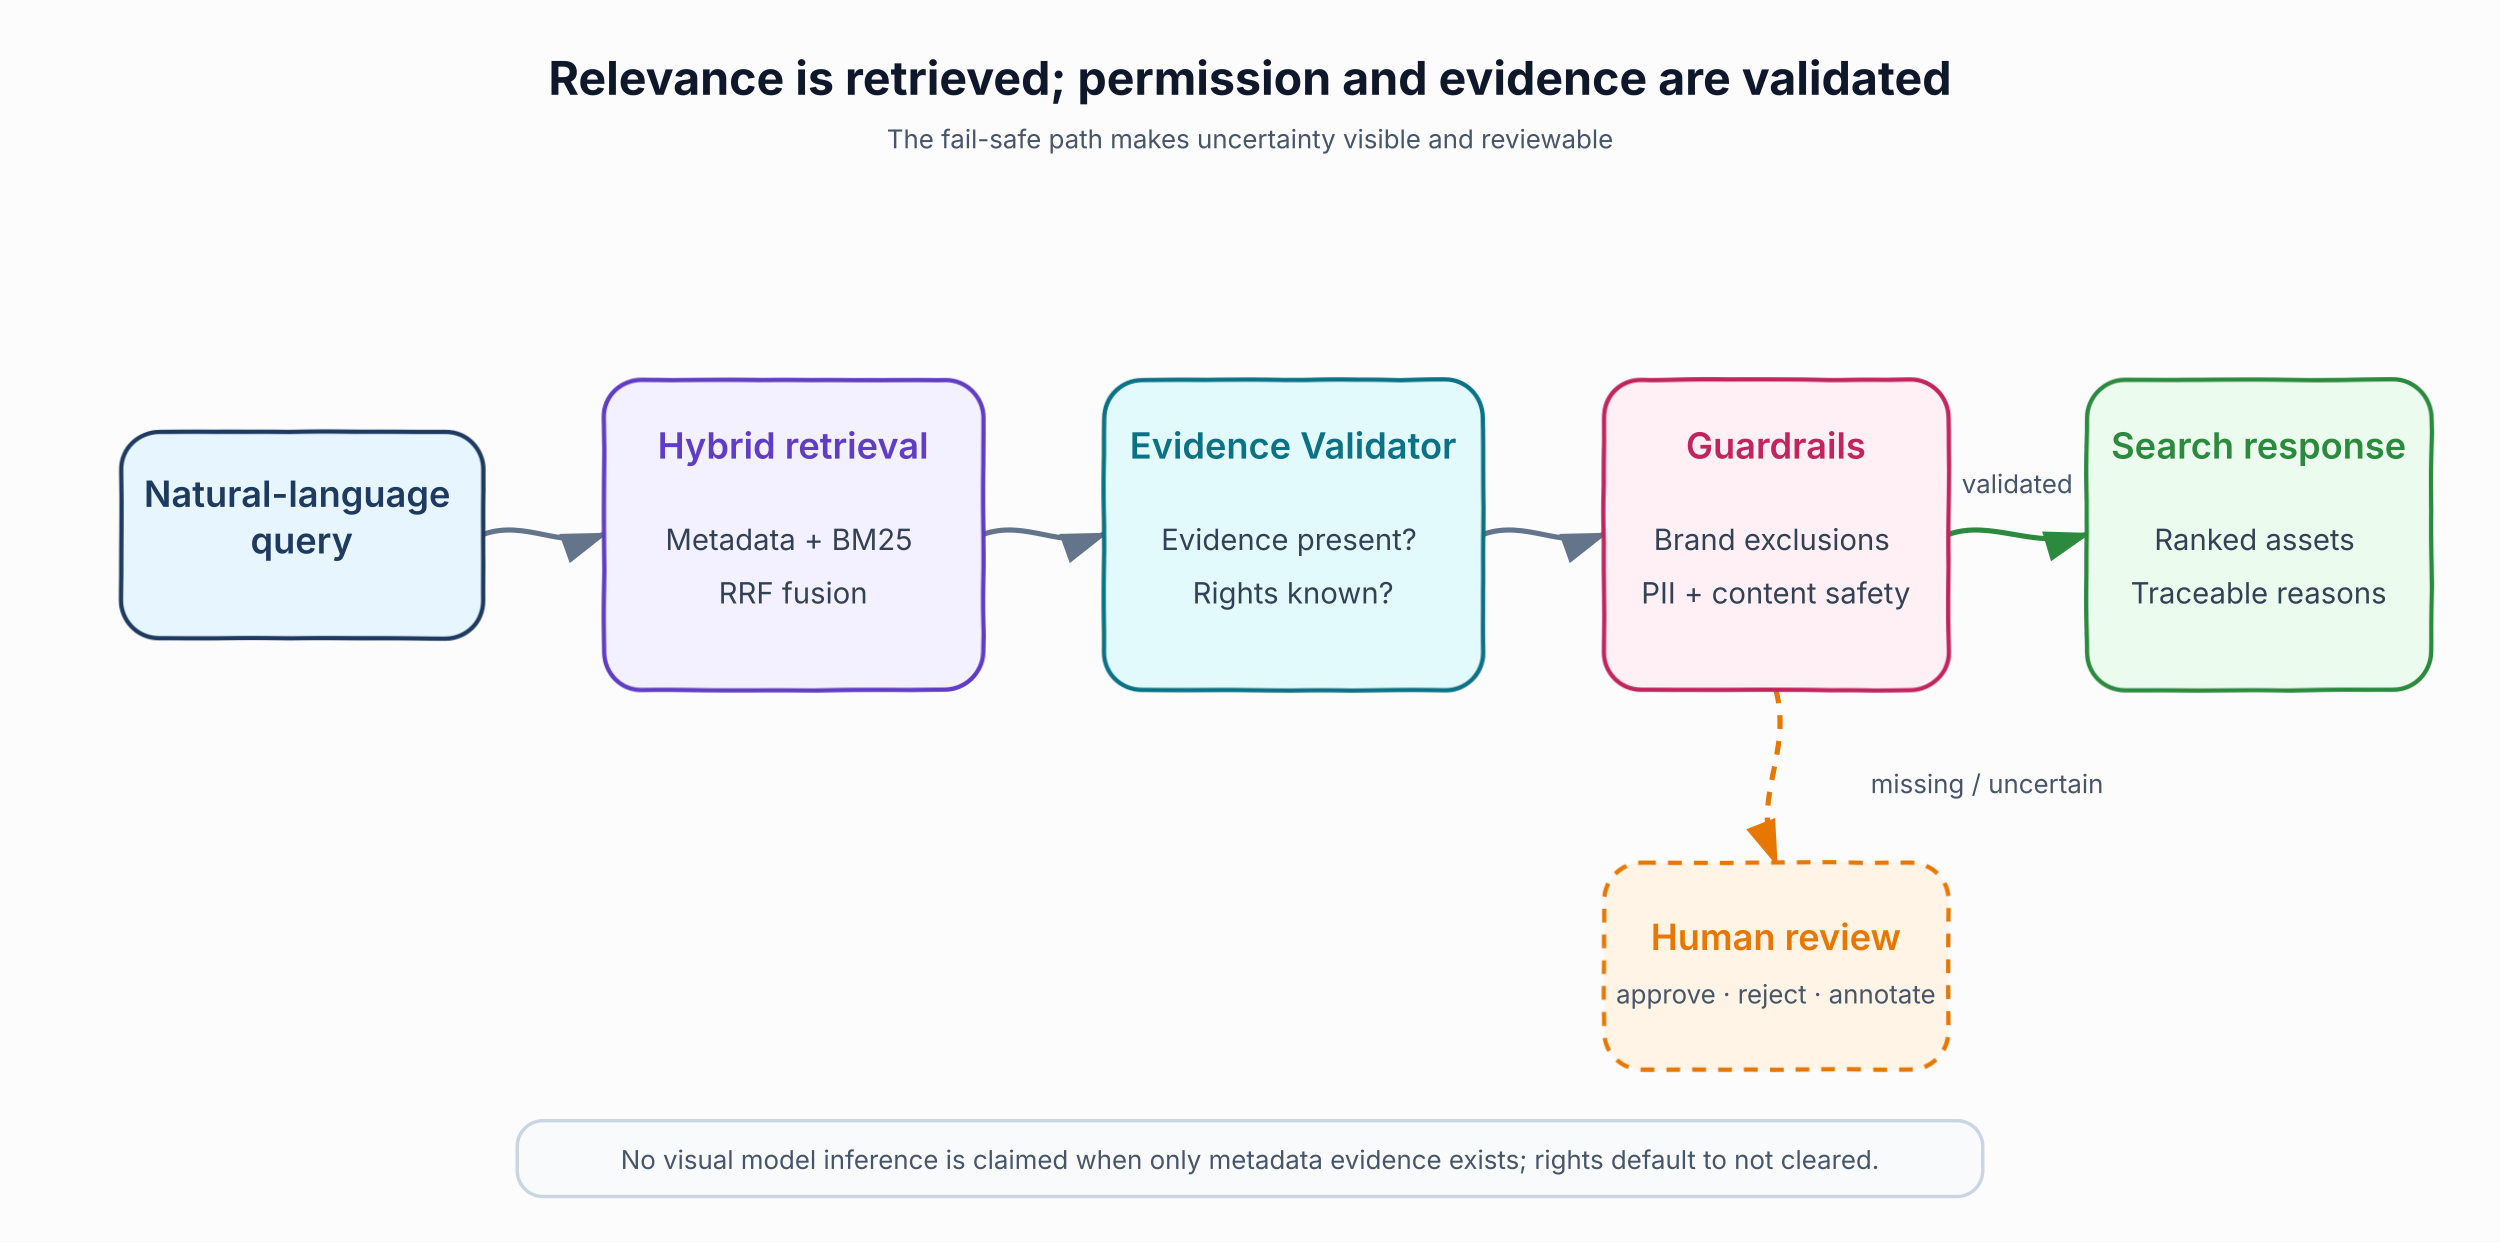
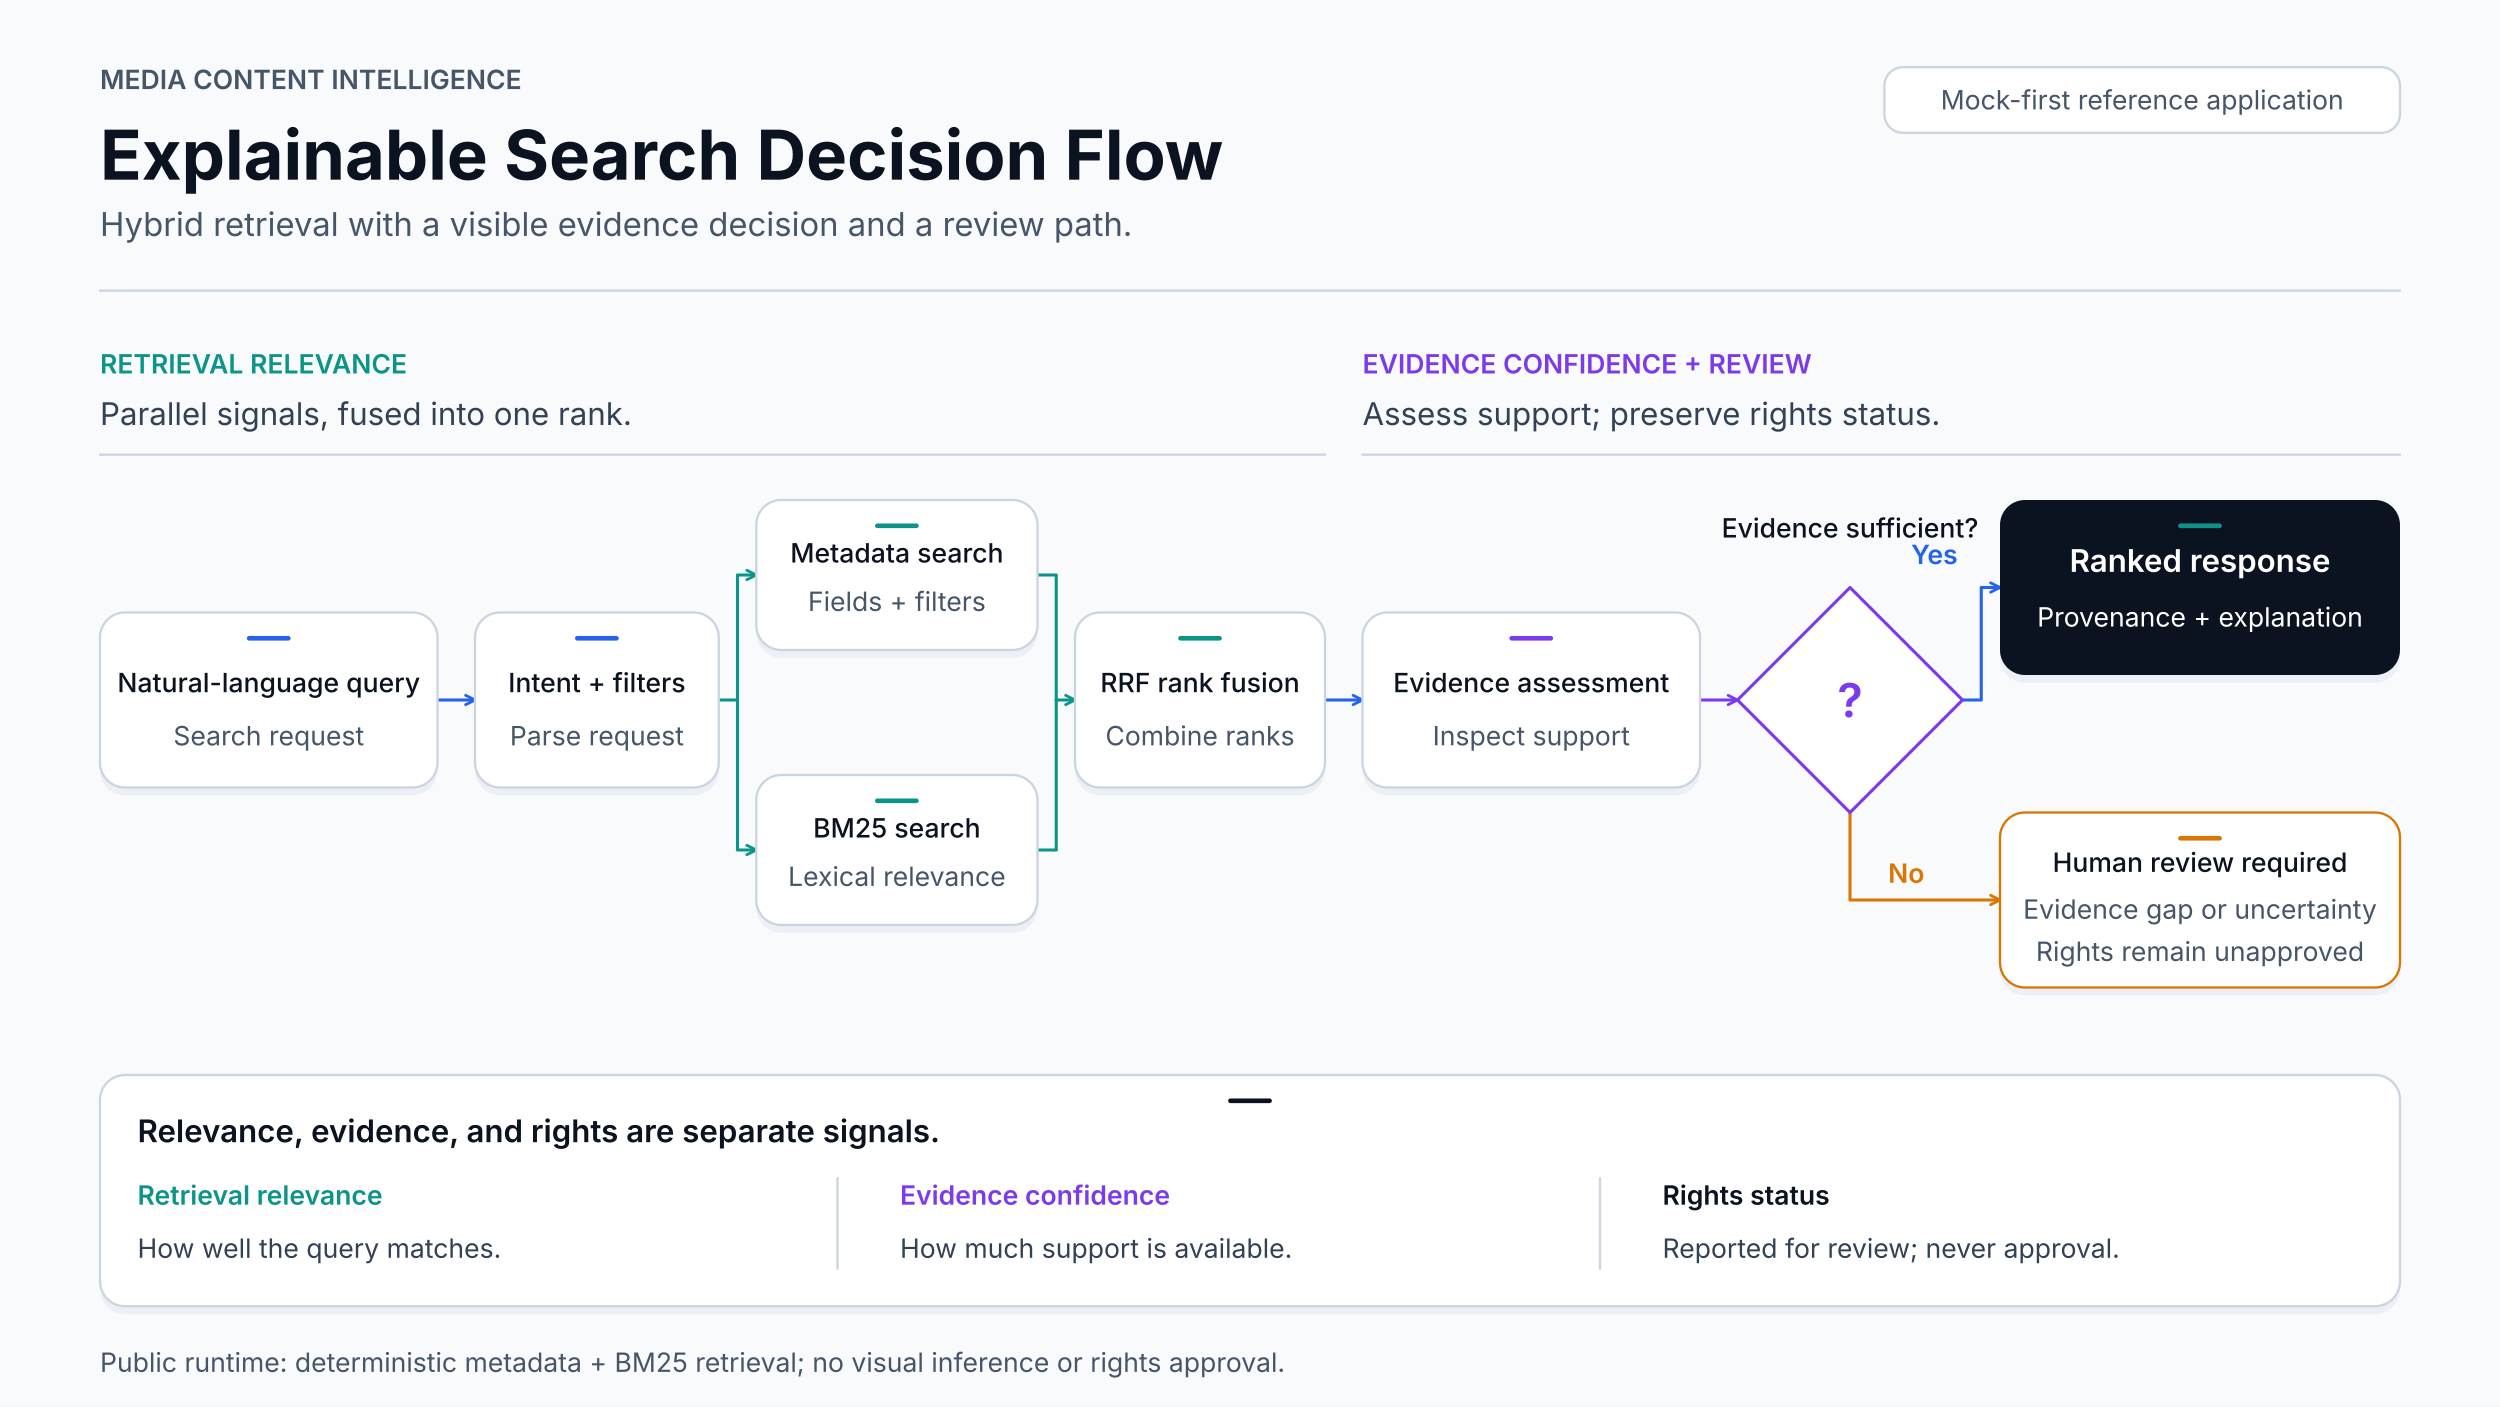
- <svg xmlns="http://www.w3.org/2000/svg" width="1450" height="720" viewBox="0 0 1450 720" role="img" aria-labelledby="title desc">
+ <svg xmlns="http://www.w3.org/2000/svg" width="1600" height="900" viewBox="0 0 1600 900" role="img" aria-labelledby="search-title search-desc">
  <defs>
-     <filter id="rough" x="-3%" y="-3%" width="106%" height="106%">
-       <feTurbulence baseFrequency="0.012" numOctaves="2" seed="13" result="noise" />
-       <feDisplacementMap in="SourceGraphic" in2="noise" scale="1.1" />
-     </filter>
-     <marker id="arrow" markerWidth="10" markerHeight="10" refX="8" refY="3" orient="auto">
-       <path d="M0,0 L0,6 L9,3 z" fill="#64748b" />
+     <marker id="arrow-main" markerWidth="8" markerHeight="8" refX="7" refY="4" orient="auto" markerUnits="userSpaceOnUse">
+       <path d="M1 1 L7 4 L1 7" fill="none" stroke="#2563EB" stroke-width="1.8" stroke-linecap="round" stroke-linejoin="round" />
    </marker>
-     <marker id="arrowGreen" markerWidth="10" markerHeight="10" refX="8" refY="3" orient="auto">
-       <path d="M0,0 L0,6 L9,3 z" fill="#2b8a3e" />
+     <marker id="arrow-retrieval" markerWidth="8" markerHeight="8" refX="7" refY="4" orient="auto" markerUnits="userSpaceOnUse">
+       <path d="M1 1 L7 4 L1 7" fill="none" stroke="#0D9488" stroke-width="1.8" stroke-linecap="round" stroke-linejoin="round" />
    </marker>
-     <marker id="arrowOrange" markerWidth="10" markerHeight="10" refX="8" refY="3" orient="auto">
-       <path d="M0,0 L0,6 L9,3 z" fill="#e67700" />
+     <marker id="arrow-evidence" markerWidth="8" markerHeight="8" refX="7" refY="4" orient="auto" markerUnits="userSpaceOnUse">
+       <path d="M1 1 L7 4 L1 7" fill="none" stroke="#7C3AED" stroke-width="1.8" stroke-linecap="round" stroke-linejoin="round" />
    </marker>
-     <style>.heading{font:700 27px Inter,system-ui,sans-serif;fill:#0f172a}.sub{font:600 21px Inter,system-ui,sans-serif}.body{font:17px Inter,system-ui,sans-serif;fill:#334155}.small{font:15px Inter,system-ui,sans-serif;fill:#475569}.card{stroke-width:2.5;filter:url(#rough)}.flow{stroke:#64748b;stroke-width:3;fill:none;marker-end:url(#arrow)}</style>
+     <marker id="arrow-review" markerWidth="8" markerHeight="8" refX="7" refY="4" orient="auto" markerUnits="userSpaceOnUse">
+       <path d="M1 1 L7 4 L1 7" fill="none" stroke="#D97706" stroke-width="1.8" stroke-linecap="round" stroke-linejoin="round" />
+     </marker>
  </defs>
-   <rect width="1450" height="720" fill="#fcfcfd" />
-   <text x="725" y="55" class="heading" text-anchor="middle">Relevance is retrieved; permission and evidence are validated</text>
-   <text x="725" y="86" class="small" text-anchor="middle">The fail-safe path makes uncertainty visible and reviewable</text>
-   <path d="M280 310 C305 301 325 319 350 310" class="flow" />
-   <path d="M570 310 C595 301 615 319 640 310" class="flow" />
-   <path d="M860 310 C885 301 905 319 930 310" class="flow" />
-   <path d="M1130 310 C1155 301 1180 319 1210 310" stroke="#2b8a3e" stroke-width="3" fill="none" marker-end="url(#arrowGreen)" />
-   <path d="M1030 400 C1040 438 1015 462 1030 500" stroke="#e67700" stroke-width="3" stroke-dasharray="8 7" fill="none" marker-end="url(#arrowOrange)" />
-   <text x="1170" y="286" class="small" text-anchor="middle" fill="#2b8a3e">validated</text>
-   <text x="1085" y="460" class="small" fill="#e67700">missing / uncertain</text>
-   <g>
-     <rect x="70" y="250" width="210" height="120" rx="22" fill="#e7f5ff" stroke="#1e3a5f" class="card" />
-     <text x="175" y="294" class="sub" text-anchor="middle" fill="#1e3a5f">
-       <tspan x="175">Natural-language</tspan>
-       <tspan x="175" dy="27">query</tspan>
-     </text>
+   <g font-family="Inter, system-ui, -apple-system, BlinkMacSystemFont, 'Segoe UI', sans-serif" stroke-linecap="round" stroke-linejoin="round">
+     <rect x="0" y="0" width="1600" height="900" fill="#F8FAFC" />
+     <text x="64" y="57" font-size="17" font-weight="600" fill="#475569">MEDIA CONTENT INTELLIGENCE</text>
+     <text x="64" y="115" font-size="44" font-weight="700" fill="#0B1220">Explainable Search Decision Flow</text>
+     <text x="64" y="151" font-size="21" font-weight="400" fill="#475569">Hybrid retrieval with a visible evidence decision and a review path.</text>
+     <rect x="1206" y="43" width="330" height="42" rx="12" fill="#FFFFFF" stroke="#CBD5E1" stroke-width="1.5" />
+     <text x="1371" y="70" font-size="17" font-weight="400" fill="#475569" text-anchor="middle">Mock-first reference application</text>
+     <path d="M64 186 L1536 186" fill="none" stroke="#CBD5E1" stroke-width="1.5" />
+     <text x="64" y="239" font-size="17" font-weight="600" fill="#0D9488">RETRIEVAL RELEVANCE</text>
+     <text x="64" y="272" font-size="20" font-weight="400" fill="#334155">Parallel signals, fused into one rank.</text>
+     <path d="M64 291 L848 291" fill="none" stroke="#CBD5E1" stroke-width="1.5" />
+     <text x="872" y="239" font-size="17" font-weight="600" fill="#7C3AED">EVIDENCE CONFIDENCE + REVIEW</text>
+     <text x="872" y="272" font-size="20" font-weight="400" fill="#334155">Assess support; preserve rights status.</text>
+     <path d="M872 291 L1536 291" fill="none" stroke="#CBD5E1" stroke-width="1.5" />
+     <path d="M280 448 L304 448" fill="none" stroke="#2563EB" stroke-width="2" marker-end="url(#arrow-main)" />
+     <path d="M460 448 L472 448" fill="none" stroke="#0D9488" stroke-width="2" />
+     <path d="M472 448 L472 368 L484 368" fill="none" stroke="#0D9488" stroke-width="2" marker-end="url(#arrow-retrieval)" />
+     <path d="M472 448 L472 544 L484 544" fill="none" stroke="#0D9488" stroke-width="2" marker-end="url(#arrow-retrieval)" />
+     <path d="M664 368 L676 368 L676 448" fill="none" stroke="#0D9488" stroke-width="2" />
+     <path d="M664 544 L676 544 L676 448" fill="none" stroke="#0D9488" stroke-width="2" />
+     <path d="M676 448 L688 448" fill="none" stroke="#0D9488" stroke-width="2" marker-end="url(#arrow-retrieval)" />
+     <path d="M848 448 L872 448" fill="none" stroke="#2563EB" stroke-width="2" marker-end="url(#arrow-main)" />
+     <path d="M1088 448 L1112 448" fill="none" stroke="#7C3AED" stroke-width="2" marker-end="url(#arrow-evidence)" />
+     <path d="M1256 448 L1268 448 L1268 376 L1280 376" fill="none" stroke="#2563EB" stroke-width="2" marker-end="url(#arrow-main)" />
+     <path d="M1184 520 L1184 576 L1280 576" fill="none" stroke="#D97706" stroke-width="2" marker-end="url(#arrow-review)" />
+     <rect x="64" y="397" width="216" height="112" rx="16" fill="#E2E8F0" opacity="0.55" />
+     <rect x="64" y="392" width="216" height="112" rx="16" fill="#FFFFFF" stroke="#CBD5E1" stroke-width="1.5" />
+     <rect x="158" y="407" width="28" height="3" rx="1.5" fill="#2563EB" />
+     <text x="172" y="443" font-size="17" font-weight="500" fill="#0B1220" text-anchor="middle">Natural-language query</text>
+     <text x="172" y="477" font-size="17" font-weight="400" fill="#475569" text-anchor="middle">Search request</text>
+     <rect x="304" y="397" width="156" height="112" rx="16" fill="#E2E8F0" opacity="0.55" />
+     <rect x="304" y="392" width="156" height="112" rx="16" fill="#FFFFFF" stroke="#CBD5E1" stroke-width="1.5" />
+     <rect x="368" y="407" width="28" height="3" rx="1.5" fill="#2563EB" />
+     <text x="382" y="443" font-size="17" font-weight="500" fill="#0B1220" text-anchor="middle">Intent + filters</text>
+     <text x="382" y="477" font-size="17" font-weight="400" fill="#475569" text-anchor="middle">Parse request</text>
+     <rect x="484" y="325" width="180" height="96" rx="16" fill="#E2E8F0" opacity="0.55" />
+     <rect x="484" y="320" width="180" height="96" rx="16" fill="#FFFFFF" stroke="#CBD5E1" stroke-width="1.5" />
+     <rect x="560" y="335" width="28" height="3" rx="1.5" fill="#0D9488" />
+     <text x="574" y="360" font-size="17" font-weight="500" fill="#0B1220" text-anchor="middle">Metadata search</text>
+     <text x="574" y="391" font-size="17" font-weight="400" fill="#475569" text-anchor="middle">Fields + filters</text>
+     <rect x="484" y="501" width="180" height="96" rx="16" fill="#E2E8F0" opacity="0.55" />
+     <rect x="484" y="496" width="180" height="96" rx="16" fill="#FFFFFF" stroke="#CBD5E1" stroke-width="1.5" />
+     <rect x="560" y="511" width="28" height="3" rx="1.5" fill="#0D9488" />
+     <text x="574" y="536" font-size="17" font-weight="500" fill="#0B1220" text-anchor="middle">BM25 search</text>
+     <text x="574" y="567" font-size="17" font-weight="400" fill="#475569" text-anchor="middle">Lexical relevance</text>
+     <rect x="688" y="397" width="160" height="112" rx="16" fill="#E2E8F0" opacity="0.55" />
+     <rect x="688" y="392" width="160" height="112" rx="16" fill="#FFFFFF" stroke="#CBD5E1" stroke-width="1.5" />
+     <rect x="754" y="407" width="28" height="3" rx="1.5" fill="#0D9488" />
+     <text x="768" y="443" font-size="17" font-weight="500" fill="#0B1220" text-anchor="middle">RRF rank fusion</text>
+     <text x="768" y="477" font-size="17" font-weight="400" fill="#475569" text-anchor="middle">Combine ranks</text>
+     <rect x="872" y="397" width="216" height="112" rx="16" fill="#E2E8F0" opacity="0.55" />
+     <rect x="872" y="392" width="216" height="112" rx="16" fill="#FFFFFF" stroke="#CBD5E1" stroke-width="1.5" />
+     <rect x="966" y="407" width="28" height="3" rx="1.5" fill="#7C3AED" />
+     <text x="980" y="443" font-size="17" font-weight="500" fill="#0B1220" text-anchor="middle">Evidence assessment</text>
+     <text x="980" y="477" font-size="17" font-weight="400" fill="#475569" text-anchor="middle">Inspect support</text>
+     <text x="1184" y="344" font-size="17" font-weight="500" fill="#0B1220" text-anchor="middle">Evidence sufficient?</text>
+     <path d="M1112 448 L1184 376 L1256 448 L1184 520 Z" fill="#FFFFFF" stroke="#7C3AED" stroke-width="2" />
+     <text x="1184" y="459" font-size="30" font-weight="600" fill="#7C3AED" text-anchor="middle">?</text>
+     <text x="1238" y="361" font-size="17" font-weight="600" fill="#2563EB" text-anchor="middle">Yes</text>
+     <text x="1220" y="565" font-size="17" font-weight="600" fill="#D97706" text-anchor="middle">No</text>
+     <rect x="1280" y="325" width="256" height="112" rx="16" fill="#E2E8F0" opacity="0.55" />
+     <rect x="1280" y="320" width="256" height="112" rx="16" fill="#0B1220" />
+     <rect x="1394" y="335" width="28" height="3" rx="1.5" fill="#0D9488" />
+     <text x="1408" y="366" font-size="20" font-weight="600" fill="#FFFFFF" text-anchor="middle">Ranked response</text>
+     <text x="1408" y="401" font-size="17" font-weight="400" fill="#FFFFFF" text-anchor="middle">Provenance + explanation</text>
+     <rect x="1280" y="525" width="256" height="112" rx="16" fill="#E2E8F0" opacity="0.55" />
+     <rect x="1280" y="520" width="256" height="112" rx="16" fill="#FFFFFF" stroke="#D97706" stroke-width="1.5" />
+     <rect x="1394" y="535" width="28" height="3" rx="1.5" fill="#D97706" />
+     <text x="1408" y="558" font-size="17" font-weight="500" fill="#0B1220" text-anchor="middle">Human review required</text>
+     <text x="1408" y="588" font-size="17" font-weight="400" fill="#475569" text-anchor="middle">Evidence gap or uncertainty</text>
+     <text x="1408" y="615" font-size="17" font-weight="400" fill="#475569" text-anchor="middle">Rights remain unapproved</text>
+     <rect x="64" y="693" width="1472" height="148" rx="16" fill="#E2E8F0" opacity="0.55" />
+     <rect x="64" y="688" width="1472" height="148" rx="16" fill="#FFFFFF" stroke="#CBD5E1" stroke-width="1.5" />
+     <rect x="786" y="703" width="28" height="3" rx="1.5" fill="#0B1220" />
+     <text x="88" y="731" font-size="20" font-weight="600" fill="#0B1220">Relevance, evidence, and rights are separate signals.</text>
+     <path d="M536 754 L536 812" fill="none" stroke="#CBD5E1" stroke-width="1.5" />
+     <path d="M1024 754 L1024 812" fill="none" stroke="#CBD5E1" stroke-width="1.5" />
+     <text x="88" y="771" font-size="17" font-weight="600" fill="#0D9488">Retrieval relevance</text>
+     <text x="88" y="805" font-size="17" font-weight="400" fill="#334155">How well the query matches.</text>
+     <text x="576" y="771" font-size="17" font-weight="600" fill="#7C3AED">Evidence confidence</text>
+     <text x="576" y="805" font-size="17" font-weight="400" fill="#334155">How much support is available.</text>
+     <text x="1064" y="771" font-size="17" font-weight="600" fill="#0B1220">Rights status</text>
+     <text x="1064" y="805" font-size="17" font-weight="400" fill="#334155">Reported for review; never approval.</text>
+     <text x="64" y="878" font-size="17" font-weight="400" fill="#475569">Public runtime: deterministic metadata + BM25 retrieval; no visual inference or rights approval.</text>
  </g>
-   <g>
-     <rect x="350" y="220" width="220" height="180" rx="22" fill="#f3f0ff" stroke="#5f3dc4" class="card" />
-     <text x="460" y="266" class="sub" text-anchor="middle" fill="#5f3dc4">Hybrid retrieval</text>
-     <text x="460" y="319" class="body" text-anchor="middle">
-       <tspan x="460">Metadata + BM25</tspan>
-       <tspan x="460" dy="31">RRF fusion</tspan>
-     </text>
-   </g>
-   <g>
-     <rect x="640" y="220" width="220" height="180" rx="22" fill="#e3fafc" stroke="#0b7285" stroke-width="4" class="card" />
-     <text x="750" y="266" class="sub" text-anchor="middle" fill="#0b7285">Evidence Validator</text>
-     <text x="750" y="319" class="body" text-anchor="middle">
-       <tspan x="750">Evidence present?</tspan>
-       <tspan x="750" dy="31">Rights known?</tspan>
-     </text>
-   </g>
-   <g>
-     <rect x="930" y="220" width="200" height="180" rx="22" fill="#fff0f6" stroke="#c2255c" class="card" />
-     <text x="1030" y="266" class="sub" text-anchor="middle" fill="#c2255c">Guardrails</text>
-     <text x="1030" y="319" class="body" text-anchor="middle">
-       <tspan x="1030">Brand exclusions</tspan>
-       <tspan x="1030" dy="31">PII + content safety</tspan>
-     </text>
-   </g>
-   <g>
-     <rect x="1210" y="220" width="200" height="180" rx="22" fill="#ebfbee" stroke="#2b8a3e" class="card" />
-     <text x="1310" y="266" class="sub" text-anchor="middle" fill="#2b8a3e">Search response</text>
-     <text x="1310" y="319" class="body" text-anchor="middle">
-       <tspan x="1310">Ranked assets</tspan>
-       <tspan x="1310" dy="31">Traceable reasons</tspan>
-     </text>
-   </g>
-   <g>
-     <rect x="930" y="500" width="200" height="120" rx="22" fill="#fff4e6" stroke="#e67700" stroke-dasharray="8 7" class="card" />
-     <text x="1030" y="551" class="sub" text-anchor="middle" fill="#e67700">Human review</text>
-     <text x="1030" y="582" class="small" text-anchor="middle">approve · reject · annotate</text>
-   </g>
-   <rect x="300" y="650" width="850" height="44" rx="15" fill="#f8fafc" stroke="#cbd5e1" stroke-width="2" />
-   <text x="725" y="678" class="small" text-anchor="middle">No visual model inference is claimed when only metadata evidence exists; rights default to not cleared.</text>
</svg>
